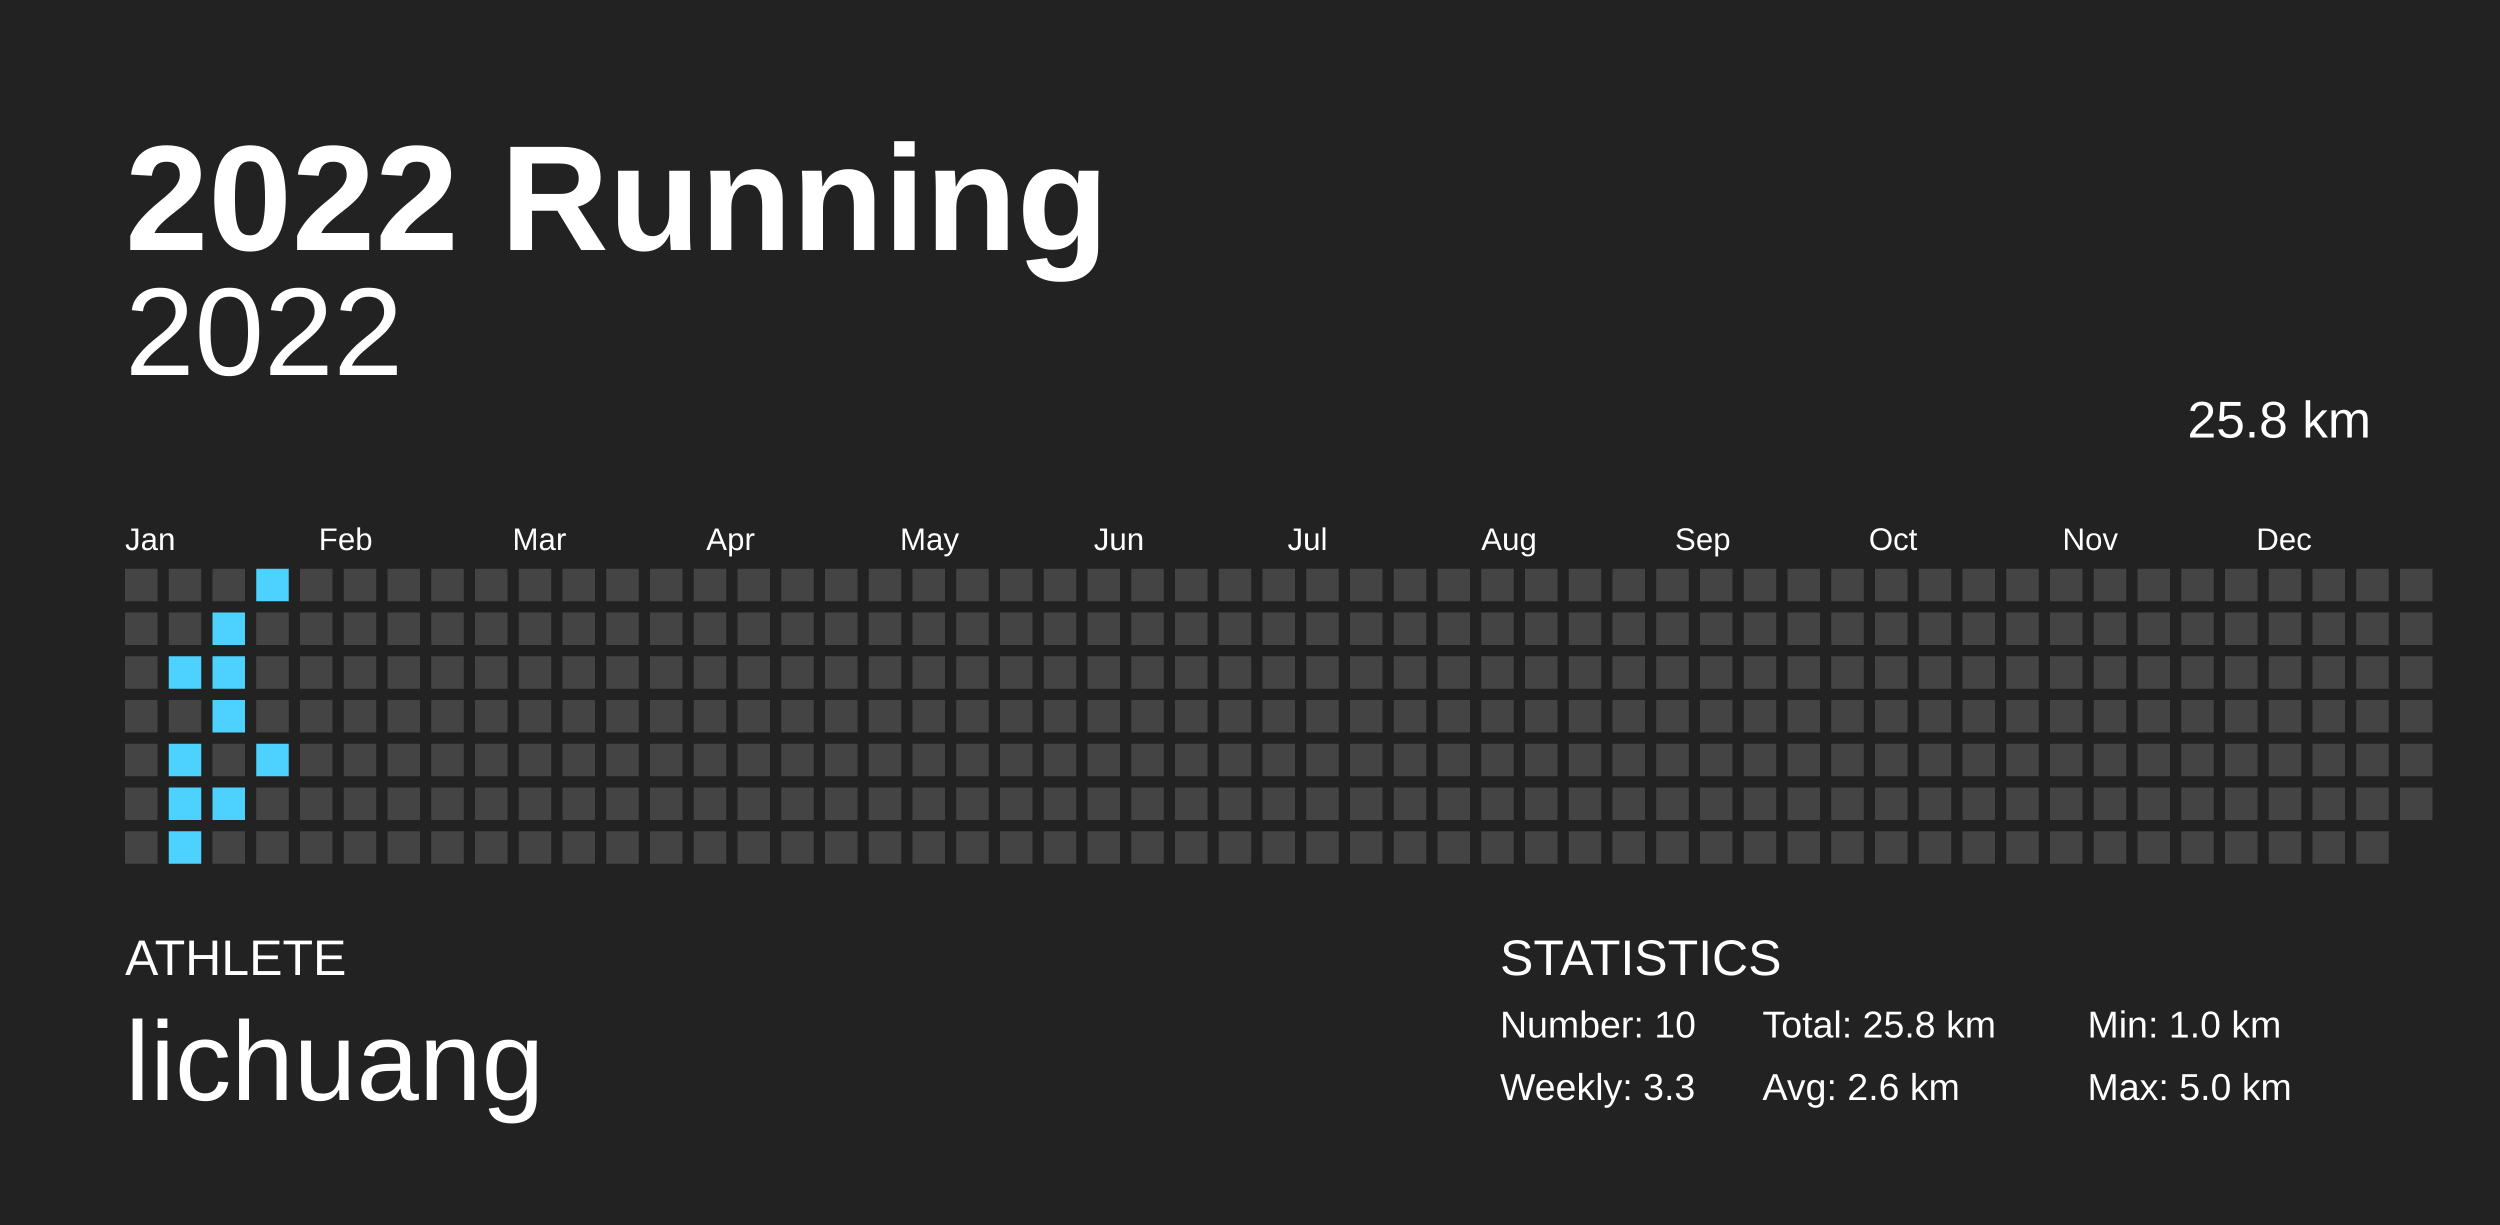
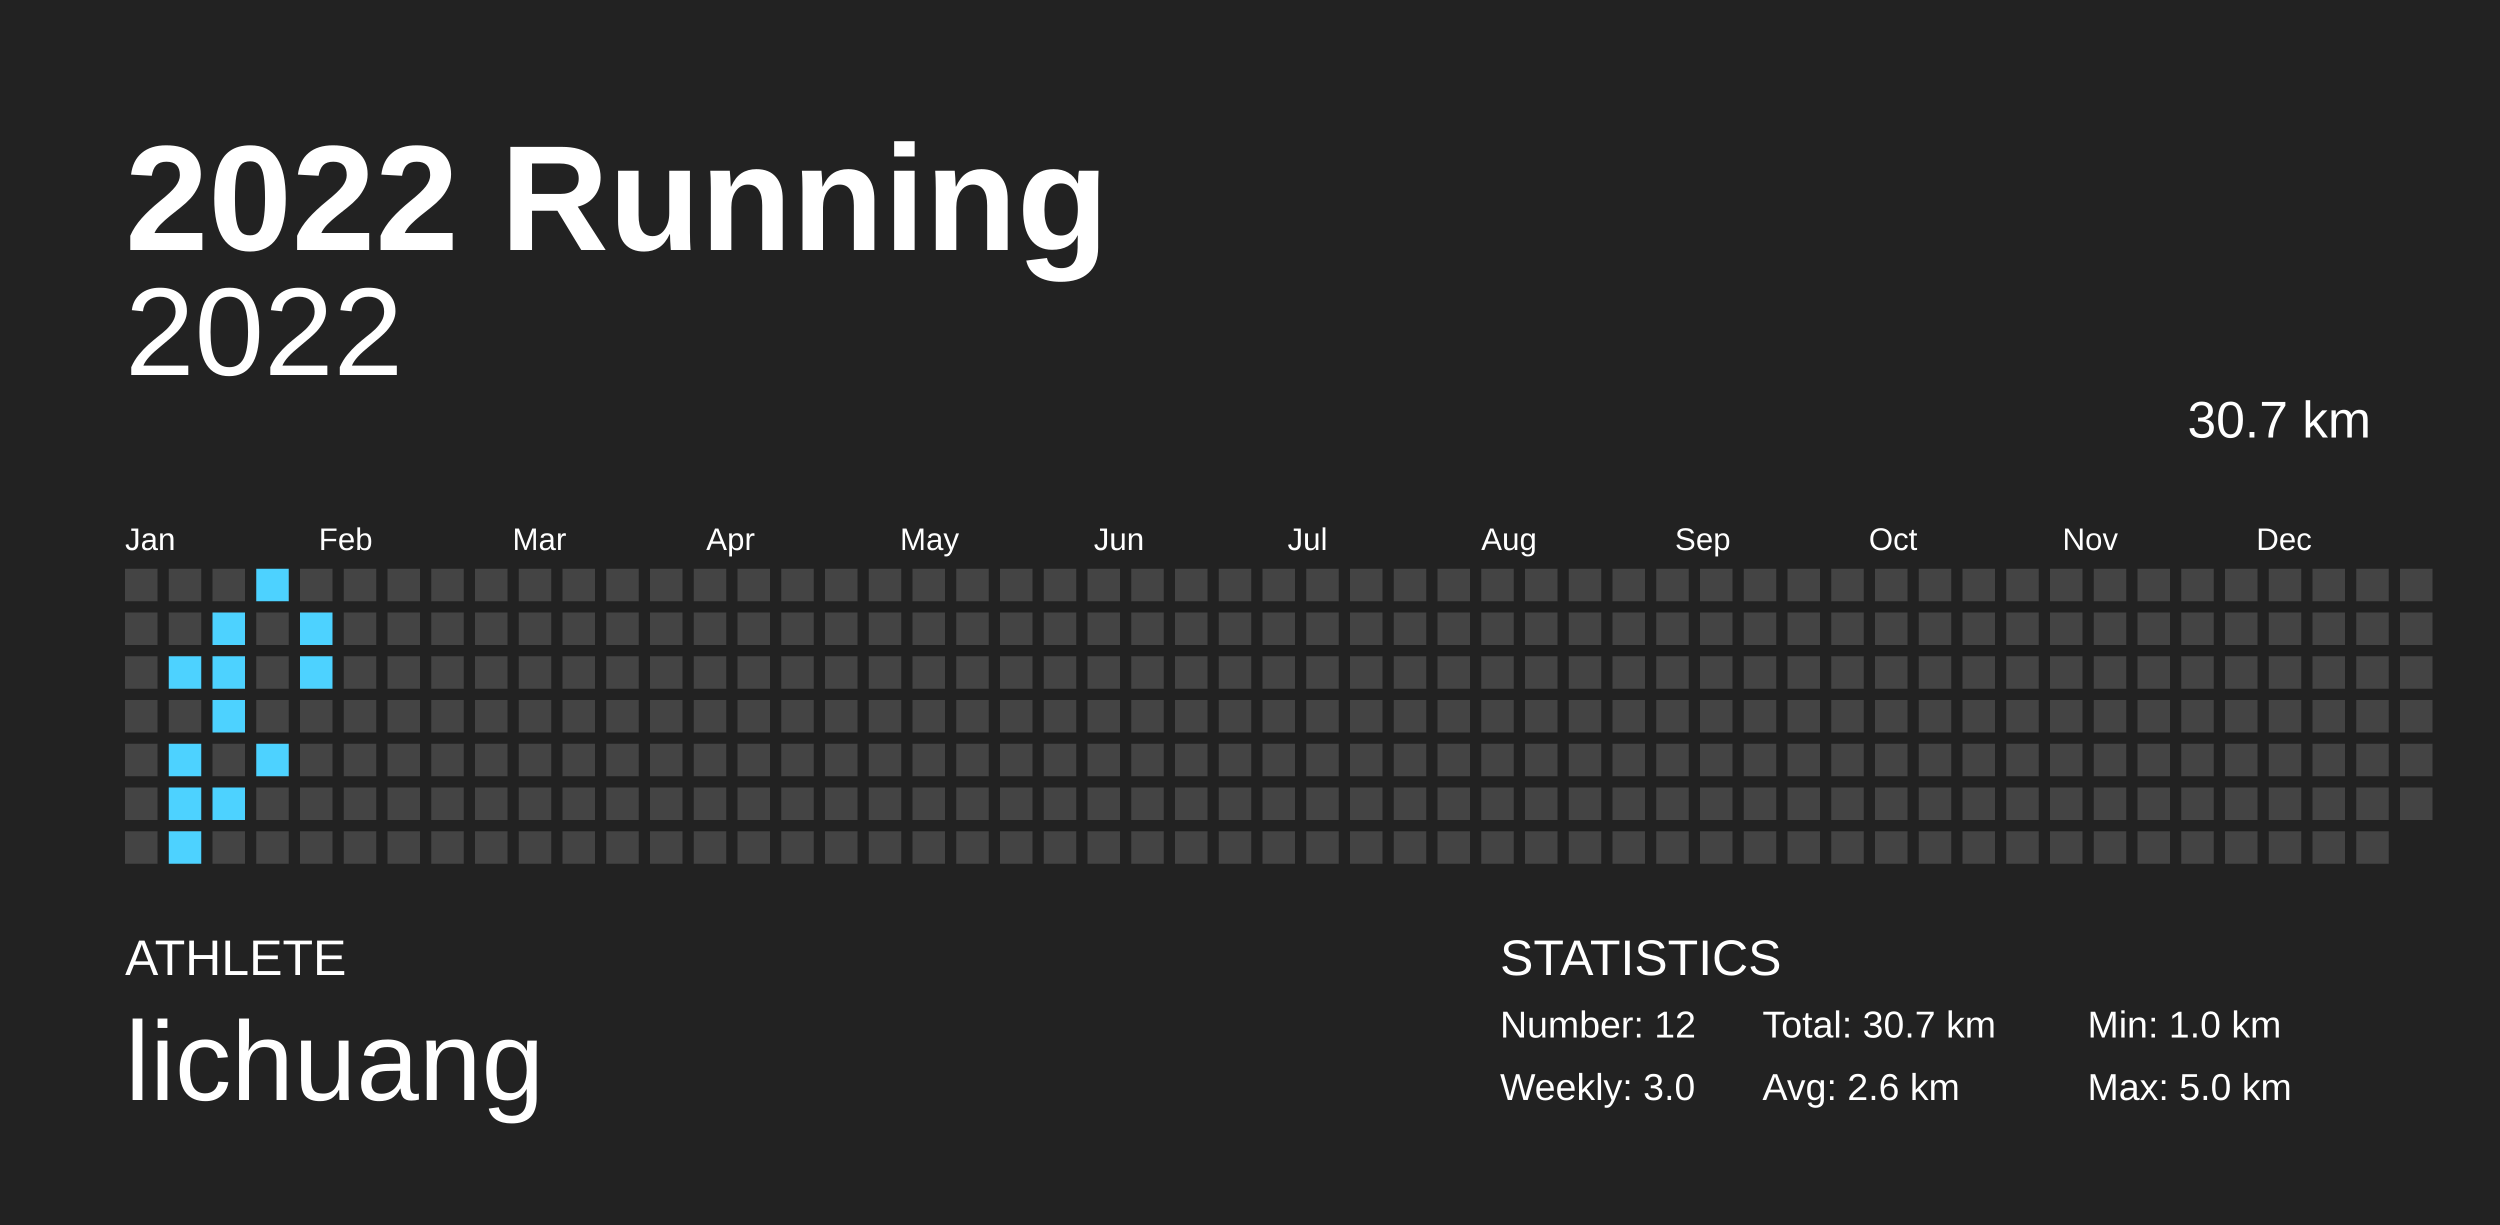
<svg xmlns="http://www.w3.org/2000/svg" baseProfile="full" height="98mm" version="1.1" viewBox="0,0,200,98" width="200mm">
  <defs />
  <rect fill="#222222" height="98" width="200" x="0" y="0" />
  <text fill="#FFFFFF" style="font-size:12px; font-family:Arial; font-weight:bold;" x="10" y="20">2022 Running</text>
  <text fill="#FFFFFF" style="font-size:4px; font-family:Arial" x="10" y="78">ATHLETE</text>
  <text fill="#FFFFFF" style="font-size:9px; font-family:Arial" x="10" y="88">lichuang</text>
  <text fill="#FFFFFF" style="font-size:4px; font-family:Arial" x="120" y="78">STATISTICS</text>
-   <text fill="#FFFFFF" style="font-size:3px; font-family:Arial" x="120" y="83">Number: 10</text>
-   <text fill="#FFFFFF" style="font-size:3px; font-family:Arial" x="120" y="88">Weekly: 3.3</text>
-   <text fill="#FFFFFF" style="font-size:3px; font-family:Arial" x="141" y="83">Total: 25.8 km</text>
+   <text fill="#FFFFFF" style="font-size:3px; font-family:Arial" x="120" y="83">Number: 12</text>
+   <text fill="#FFFFFF" style="font-size:3px; font-family:Arial" x="120" y="88">Weekly: 3.0</text>
+   <text fill="#FFFFFF" style="font-size:3px; font-family:Arial" x="141" y="83">Total: 30.7 km</text>
  <text fill="#FFFFFF" style="font-size:3px; font-family:Arial" x="141" y="88">Avg: 2.6 km</text>
  <text fill="#FFFFFF" style="font-size:3px; font-family:Arial" x="167" y="83">Min: 1.0 km</text>
  <text fill="#FFFFFF" style="font-size:3px; font-family:Arial" x="167" y="88">Max: 5.0 km</text>
  <text alignment-baseline="hanging" fill="#FFFFFF" style="font-size:10.0px; font-family:Arial;" x="10" y="30">2022</text>
-   <text alignment-baseline="hanging" fill="#FFFFFF" style="font-size:4.125px; font-family:Arial;" x="175" y="35">25.8 km</text>
+   <text alignment-baseline="hanging" fill="#FFFFFF" style="font-size:4.125px; font-family:Arial;" x="175" y="35">30.7 km</text>
  <text fill="#FFFFFF" style="font-size:2.5px; font-family:Arial" x="10.0" y="44">Jan</text>
  <text fill="#FFFFFF" style="font-size:2.5px; font-family:Arial" x="25.5" y="44">Feb</text>
  <text fill="#FFFFFF" style="font-size:2.5px; font-family:Arial" x="41.0" y="44">Mar</text>
  <text fill="#FFFFFF" style="font-size:2.5px; font-family:Arial" x="56.5" y="44">Apr</text>
  <text fill="#FFFFFF" style="font-size:2.5px; font-family:Arial" x="72.0" y="44">May</text>
  <text fill="#FFFFFF" style="font-size:2.5px; font-family:Arial" x="87.5" y="44">Jun</text>
  <text fill="#FFFFFF" style="font-size:2.5px; font-family:Arial" x="103.0" y="44">Jul</text>
  <text fill="#FFFFFF" style="font-size:2.5px; font-family:Arial" x="118.5" y="44">Aug</text>
  <text fill="#FFFFFF" style="font-size:2.5px; font-family:Arial" x="134.0" y="44">Sep</text>
  <text fill="#FFFFFF" style="font-size:2.5px; font-family:Arial" x="149.5" y="44">Oct</text>
  <text fill="#FFFFFF" style="font-size:2.5px; font-family:Arial" x="165.0" y="44">Nov</text>
  <text fill="#FFFFFF" style="font-size:2.5px; font-family:Arial" x="180.5" y="44">Dec</text>
  <rect fill="#444444" height="2.6" width="2.6" x="10.0" y="45.5" />
  <rect fill="#444444" height="2.6" width="2.6" x="10.0" y="49.0" />
  <rect fill="#444444" height="2.6" width="2.6" x="10.0" y="52.5" />
  <rect fill="#444444" height="2.6" width="2.6" x="10.0" y="56.0" />
  <rect fill="#444444" height="2.6" width="2.6" x="10.0" y="59.5" />
  <rect fill="#444444" height="2.6" width="2.6" x="10.0" y="63.0" />
  <rect fill="#444444" height="2.6" width="2.6" x="10.0" y="66.5" />
  <rect fill="#444444" height="2.6" width="2.6" x="13.5" y="45.5" />
  <rect fill="#444444" height="2.6" width="2.6" x="13.5" y="49.0" />
  <rect fill="#4dd2ff" height="2.6" width="2.6" x="13.5" y="52.5" />
  <rect fill="#444444" height="2.6" width="2.6" x="13.5" y="56.0" />
  <rect fill="#4dd2ff" height="2.6" width="2.6" x="13.5" y="59.5" />
  <rect fill="#4dd2ff" height="2.6" width="2.6" x="13.5" y="63.0" />
  <rect fill="#4dd2ff" height="2.6" width="2.6" x="13.5" y="66.5" />
  <rect fill="#444444" height="2.6" width="2.6" x="17.0" y="45.5" />
  <rect fill="#4dd2ff" height="2.6" width="2.6" x="17.0" y="49.0" />
  <rect fill="#4dd2ff" height="2.6" width="2.6" x="17.0" y="52.5" />
  <rect fill="#4dd2ff" height="2.6" width="2.6" x="17.0" y="56.0" />
  <rect fill="#444444" height="2.6" width="2.6" x="17.0" y="59.5" />
  <rect fill="#4dd2ff" height="2.6" width="2.6" x="17.0" y="63.0" />
  <rect fill="#444444" height="2.6" width="2.6" x="17.0" y="66.5" />
  <rect fill="#4dd2ff" height="2.6" width="2.6" x="20.5" y="45.5" />
  <rect fill="#444444" height="2.6" width="2.6" x="20.5" y="49.0" />
  <rect fill="#444444" height="2.6" width="2.6" x="20.5" y="52.5" />
  <rect fill="#444444" height="2.6" width="2.6" x="20.5" y="56.0" />
  <rect fill="#4dd2ff" height="2.6" width="2.6" x="20.5" y="59.5" />
  <rect fill="#444444" height="2.6" width="2.6" x="20.5" y="63.0" />
  <rect fill="#444444" height="2.6" width="2.6" x="20.5" y="66.5" />
  <rect fill="#444444" height="2.6" width="2.6" x="24.0" y="45.5" />
-   <rect fill="#444444" height="2.6" width="2.6" x="24.0" y="49.0" />
-   <rect fill="#444444" height="2.6" width="2.6" x="24.0" y="52.5" />
+   <rect fill="#4dd2ff" height="2.6" width="2.6" x="24.0" y="49.0" />
+   <rect fill="#4dd2ff" height="2.6" width="2.6" x="24.0" y="52.5" />
  <rect fill="#444444" height="2.6" width="2.6" x="24.0" y="56.0" />
  <rect fill="#444444" height="2.6" width="2.6" x="24.0" y="59.5" />
  <rect fill="#444444" height="2.6" width="2.6" x="24.0" y="63.0" />
  <rect fill="#444444" height="2.6" width="2.6" x="24.0" y="66.5" />
  <rect fill="#444444" height="2.6" width="2.6" x="27.5" y="45.5" />
  <rect fill="#444444" height="2.6" width="2.6" x="27.5" y="49.0" />
  <rect fill="#444444" height="2.6" width="2.6" x="27.5" y="52.5" />
  <rect fill="#444444" height="2.6" width="2.6" x="27.5" y="56.0" />
  <rect fill="#444444" height="2.6" width="2.6" x="27.5" y="59.5" />
  <rect fill="#444444" height="2.6" width="2.6" x="27.5" y="63.0" />
  <rect fill="#444444" height="2.6" width="2.6" x="27.5" y="66.5" />
  <rect fill="#444444" height="2.6" width="2.6" x="31.0" y="45.5" />
  <rect fill="#444444" height="2.6" width="2.6" x="31.0" y="49.0" />
  <rect fill="#444444" height="2.6" width="2.6" x="31.0" y="52.5" />
  <rect fill="#444444" height="2.6" width="2.6" x="31.0" y="56.0" />
  <rect fill="#444444" height="2.6" width="2.6" x="31.0" y="59.5" />
  <rect fill="#444444" height="2.6" width="2.6" x="31.0" y="63.0" />
  <rect fill="#444444" height="2.6" width="2.6" x="31.0" y="66.5" />
  <rect fill="#444444" height="2.6" width="2.6" x="34.5" y="45.5" />
  <rect fill="#444444" height="2.6" width="2.6" x="34.5" y="49.0" />
  <rect fill="#444444" height="2.6" width="2.6" x="34.5" y="52.5" />
  <rect fill="#444444" height="2.6" width="2.6" x="34.5" y="56.0" />
  <rect fill="#444444" height="2.6" width="2.6" x="34.5" y="59.5" />
  <rect fill="#444444" height="2.6" width="2.6" x="34.5" y="63.0" />
  <rect fill="#444444" height="2.6" width="2.6" x="34.5" y="66.5" />
  <rect fill="#444444" height="2.6" width="2.6" x="38.0" y="45.5" />
  <rect fill="#444444" height="2.6" width="2.6" x="38.0" y="49.0" />
  <rect fill="#444444" height="2.6" width="2.6" x="38.0" y="52.5" />
  <rect fill="#444444" height="2.6" width="2.6" x="38.0" y="56.0" />
  <rect fill="#444444" height="2.6" width="2.6" x="38.0" y="59.5" />
  <rect fill="#444444" height="2.6" width="2.6" x="38.0" y="63.0" />
  <rect fill="#444444" height="2.6" width="2.6" x="38.0" y="66.5" />
  <rect fill="#444444" height="2.6" width="2.6" x="41.5" y="45.5" />
  <rect fill="#444444" height="2.6" width="2.6" x="41.5" y="49.0" />
  <rect fill="#444444" height="2.6" width="2.6" x="41.5" y="52.5" />
  <rect fill="#444444" height="2.6" width="2.6" x="41.5" y="56.0" />
  <rect fill="#444444" height="2.6" width="2.6" x="41.5" y="59.5" />
  <rect fill="#444444" height="2.6" width="2.6" x="41.5" y="63.0" />
  <rect fill="#444444" height="2.6" width="2.6" x="41.5" y="66.5" />
  <rect fill="#444444" height="2.6" width="2.6" x="45.0" y="45.5" />
  <rect fill="#444444" height="2.6" width="2.6" x="45.0" y="49.0" />
  <rect fill="#444444" height="2.6" width="2.6" x="45.0" y="52.5" />
  <rect fill="#444444" height="2.6" width="2.6" x="45.0" y="56.0" />
  <rect fill="#444444" height="2.6" width="2.6" x="45.0" y="59.5" />
  <rect fill="#444444" height="2.6" width="2.6" x="45.0" y="63.0" />
  <rect fill="#444444" height="2.6" width="2.6" x="45.0" y="66.5" />
  <rect fill="#444444" height="2.6" width="2.6" x="48.5" y="45.5" />
  <rect fill="#444444" height="2.6" width="2.6" x="48.5" y="49.0" />
  <rect fill="#444444" height="2.6" width="2.6" x="48.5" y="52.5" />
  <rect fill="#444444" height="2.6" width="2.6" x="48.5" y="56.0" />
  <rect fill="#444444" height="2.6" width="2.6" x="48.5" y="59.5" />
  <rect fill="#444444" height="2.6" width="2.6" x="48.5" y="63.0" />
  <rect fill="#444444" height="2.6" width="2.6" x="48.5" y="66.5" />
  <rect fill="#444444" height="2.6" width="2.6" x="52.0" y="45.5" />
  <rect fill="#444444" height="2.6" width="2.6" x="52.0" y="49.0" />
  <rect fill="#444444" height="2.6" width="2.6" x="52.0" y="52.5" />
  <rect fill="#444444" height="2.6" width="2.6" x="52.0" y="56.0" />
  <rect fill="#444444" height="2.6" width="2.6" x="52.0" y="59.5" />
  <rect fill="#444444" height="2.6" width="2.6" x="52.0" y="63.0" />
  <rect fill="#444444" height="2.6" width="2.6" x="52.0" y="66.5" />
  <rect fill="#444444" height="2.6" width="2.6" x="55.5" y="45.5" />
  <rect fill="#444444" height="2.6" width="2.6" x="55.5" y="49.0" />
  <rect fill="#444444" height="2.6" width="2.6" x="55.5" y="52.5" />
  <rect fill="#444444" height="2.6" width="2.6" x="55.5" y="56.0" />
  <rect fill="#444444" height="2.6" width="2.6" x="55.5" y="59.5" />
  <rect fill="#444444" height="2.6" width="2.6" x="55.5" y="63.0" />
  <rect fill="#444444" height="2.6" width="2.6" x="55.5" y="66.5" />
  <rect fill="#444444" height="2.6" width="2.6" x="59.0" y="45.5" />
  <rect fill="#444444" height="2.6" width="2.6" x="59.0" y="49.0" />
  <rect fill="#444444" height="2.6" width="2.6" x="59.0" y="52.5" />
  <rect fill="#444444" height="2.6" width="2.6" x="59.0" y="56.0" />
  <rect fill="#444444" height="2.6" width="2.6" x="59.0" y="59.5" />
  <rect fill="#444444" height="2.6" width="2.6" x="59.0" y="63.0" />
  <rect fill="#444444" height="2.6" width="2.6" x="59.0" y="66.5" />
  <rect fill="#444444" height="2.6" width="2.6" x="62.5" y="45.5" />
  <rect fill="#444444" height="2.6" width="2.6" x="62.5" y="49.0" />
  <rect fill="#444444" height="2.6" width="2.6" x="62.5" y="52.5" />
  <rect fill="#444444" height="2.6" width="2.6" x="62.5" y="56.0" />
  <rect fill="#444444" height="2.6" width="2.6" x="62.5" y="59.5" />
  <rect fill="#444444" height="2.6" width="2.6" x="62.5" y="63.0" />
  <rect fill="#444444" height="2.6" width="2.6" x="62.5" y="66.5" />
  <rect fill="#444444" height="2.6" width="2.6" x="66.0" y="45.5" />
  <rect fill="#444444" height="2.6" width="2.6" x="66.0" y="49.0" />
  <rect fill="#444444" height="2.6" width="2.6" x="66.0" y="52.5" />
  <rect fill="#444444" height="2.6" width="2.6" x="66.0" y="56.0" />
  <rect fill="#444444" height="2.6" width="2.6" x="66.0" y="59.5" />
  <rect fill="#444444" height="2.6" width="2.6" x="66.0" y="63.0" />
  <rect fill="#444444" height="2.6" width="2.6" x="66.0" y="66.5" />
  <rect fill="#444444" height="2.6" width="2.6" x="69.5" y="45.5" />
  <rect fill="#444444" height="2.6" width="2.6" x="69.5" y="49.0" />
  <rect fill="#444444" height="2.6" width="2.6" x="69.5" y="52.5" />
  <rect fill="#444444" height="2.6" width="2.6" x="69.5" y="56.0" />
  <rect fill="#444444" height="2.6" width="2.6" x="69.5" y="59.5" />
  <rect fill="#444444" height="2.6" width="2.6" x="69.5" y="63.0" />
  <rect fill="#444444" height="2.6" width="2.6" x="69.5" y="66.5" />
  <rect fill="#444444" height="2.6" width="2.6" x="73.0" y="45.5" />
  <rect fill="#444444" height="2.6" width="2.6" x="73.0" y="49.0" />
  <rect fill="#444444" height="2.6" width="2.6" x="73.0" y="52.5" />
  <rect fill="#444444" height="2.6" width="2.6" x="73.0" y="56.0" />
  <rect fill="#444444" height="2.6" width="2.6" x="73.0" y="59.5" />
  <rect fill="#444444" height="2.6" width="2.6" x="73.0" y="63.0" />
  <rect fill="#444444" height="2.6" width="2.6" x="73.0" y="66.5" />
  <rect fill="#444444" height="2.6" width="2.6" x="76.5" y="45.5" />
  <rect fill="#444444" height="2.6" width="2.6" x="76.5" y="49.0" />
  <rect fill="#444444" height="2.6" width="2.6" x="76.5" y="52.5" />
  <rect fill="#444444" height="2.6" width="2.6" x="76.5" y="56.0" />
  <rect fill="#444444" height="2.6" width="2.6" x="76.5" y="59.5" />
  <rect fill="#444444" height="2.6" width="2.6" x="76.5" y="63.0" />
  <rect fill="#444444" height="2.6" width="2.6" x="76.5" y="66.5" />
  <rect fill="#444444" height="2.6" width="2.6" x="80.0" y="45.5" />
  <rect fill="#444444" height="2.6" width="2.6" x="80.0" y="49.0" />
  <rect fill="#444444" height="2.6" width="2.6" x="80.0" y="52.5" />
  <rect fill="#444444" height="2.6" width="2.6" x="80.0" y="56.0" />
  <rect fill="#444444" height="2.6" width="2.6" x="80.0" y="59.5" />
  <rect fill="#444444" height="2.6" width="2.6" x="80.0" y="63.0" />
  <rect fill="#444444" height="2.6" width="2.6" x="80.0" y="66.5" />
  <rect fill="#444444" height="2.6" width="2.6" x="83.5" y="45.5" />
  <rect fill="#444444" height="2.6" width="2.6" x="83.5" y="49.0" />
  <rect fill="#444444" height="2.6" width="2.6" x="83.5" y="52.5" />
  <rect fill="#444444" height="2.6" width="2.6" x="83.5" y="56.0" />
  <rect fill="#444444" height="2.6" width="2.6" x="83.5" y="59.5" />
  <rect fill="#444444" height="2.6" width="2.6" x="83.5" y="63.0" />
  <rect fill="#444444" height="2.6" width="2.6" x="83.5" y="66.5" />
  <rect fill="#444444" height="2.6" width="2.6" x="87.0" y="45.5" />
  <rect fill="#444444" height="2.6" width="2.6" x="87.0" y="49.0" />
  <rect fill="#444444" height="2.6" width="2.6" x="87.0" y="52.5" />
  <rect fill="#444444" height="2.6" width="2.6" x="87.0" y="56.0" />
  <rect fill="#444444" height="2.6" width="2.6" x="87.0" y="59.5" />
  <rect fill="#444444" height="2.6" width="2.6" x="87.0" y="63.0" />
  <rect fill="#444444" height="2.6" width="2.6" x="87.0" y="66.5" />
  <rect fill="#444444" height="2.6" width="2.6" x="90.5" y="45.5" />
  <rect fill="#444444" height="2.6" width="2.6" x="90.5" y="49.0" />
  <rect fill="#444444" height="2.6" width="2.6" x="90.5" y="52.5" />
  <rect fill="#444444" height="2.6" width="2.6" x="90.5" y="56.0" />
  <rect fill="#444444" height="2.6" width="2.6" x="90.5" y="59.5" />
  <rect fill="#444444" height="2.6" width="2.6" x="90.5" y="63.0" />
  <rect fill="#444444" height="2.6" width="2.6" x="90.5" y="66.5" />
  <rect fill="#444444" height="2.6" width="2.6" x="94.0" y="45.5" />
  <rect fill="#444444" height="2.6" width="2.6" x="94.0" y="49.0" />
  <rect fill="#444444" height="2.6" width="2.6" x="94.0" y="52.5" />
  <rect fill="#444444" height="2.6" width="2.6" x="94.0" y="56.0" />
  <rect fill="#444444" height="2.6" width="2.6" x="94.0" y="59.5" />
  <rect fill="#444444" height="2.6" width="2.6" x="94.0" y="63.0" />
  <rect fill="#444444" height="2.6" width="2.6" x="94.0" y="66.5" />
  <rect fill="#444444" height="2.6" width="2.6" x="97.5" y="45.5" />
  <rect fill="#444444" height="2.6" width="2.6" x="97.5" y="49.0" />
  <rect fill="#444444" height="2.6" width="2.6" x="97.5" y="52.5" />
  <rect fill="#444444" height="2.6" width="2.6" x="97.5" y="56.0" />
  <rect fill="#444444" height="2.6" width="2.6" x="97.5" y="59.5" />
  <rect fill="#444444" height="2.6" width="2.6" x="97.5" y="63.0" />
  <rect fill="#444444" height="2.6" width="2.6" x="97.5" y="66.5" />
  <rect fill="#444444" height="2.6" width="2.6" x="101.0" y="45.5" />
  <rect fill="#444444" height="2.6" width="2.6" x="101.0" y="49.0" />
  <rect fill="#444444" height="2.6" width="2.6" x="101.0" y="52.5" />
  <rect fill="#444444" height="2.6" width="2.6" x="101.0" y="56.0" />
  <rect fill="#444444" height="2.6" width="2.6" x="101.0" y="59.5" />
  <rect fill="#444444" height="2.6" width="2.6" x="101.0" y="63.0" />
  <rect fill="#444444" height="2.6" width="2.6" x="101.0" y="66.5" />
  <rect fill="#444444" height="2.6" width="2.6" x="104.5" y="45.5" />
  <rect fill="#444444" height="2.6" width="2.6" x="104.5" y="49.0" />
  <rect fill="#444444" height="2.6" width="2.6" x="104.5" y="52.5" />
  <rect fill="#444444" height="2.6" width="2.6" x="104.5" y="56.0" />
  <rect fill="#444444" height="2.6" width="2.6" x="104.5" y="59.5" />
  <rect fill="#444444" height="2.6" width="2.6" x="104.5" y="63.0" />
  <rect fill="#444444" height="2.6" width="2.6" x="104.5" y="66.5" />
  <rect fill="#444444" height="2.6" width="2.6" x="108.0" y="45.5" />
  <rect fill="#444444" height="2.6" width="2.6" x="108.0" y="49.0" />
  <rect fill="#444444" height="2.6" width="2.6" x="108.0" y="52.5" />
  <rect fill="#444444" height="2.6" width="2.6" x="108.0" y="56.0" />
  <rect fill="#444444" height="2.6" width="2.6" x="108.0" y="59.5" />
  <rect fill="#444444" height="2.6" width="2.6" x="108.0" y="63.0" />
  <rect fill="#444444" height="2.6" width="2.6" x="108.0" y="66.5" />
  <rect fill="#444444" height="2.6" width="2.6" x="111.5" y="45.5" />
  <rect fill="#444444" height="2.6" width="2.6" x="111.5" y="49.0" />
  <rect fill="#444444" height="2.6" width="2.6" x="111.5" y="52.5" />
  <rect fill="#444444" height="2.6" width="2.6" x="111.5" y="56.0" />
  <rect fill="#444444" height="2.6" width="2.6" x="111.5" y="59.5" />
  <rect fill="#444444" height="2.6" width="2.6" x="111.5" y="63.0" />
  <rect fill="#444444" height="2.6" width="2.6" x="111.5" y="66.5" />
  <rect fill="#444444" height="2.6" width="2.6" x="115.0" y="45.5" />
  <rect fill="#444444" height="2.6" width="2.6" x="115.0" y="49.0" />
  <rect fill="#444444" height="2.6" width="2.6" x="115.0" y="52.5" />
  <rect fill="#444444" height="2.6" width="2.6" x="115.0" y="56.0" />
  <rect fill="#444444" height="2.6" width="2.6" x="115.0" y="59.5" />
  <rect fill="#444444" height="2.6" width="2.6" x="115.0" y="63.0" />
  <rect fill="#444444" height="2.6" width="2.6" x="115.0" y="66.5" />
  <rect fill="#444444" height="2.6" width="2.6" x="118.5" y="45.5" />
  <rect fill="#444444" height="2.6" width="2.6" x="118.5" y="49.0" />
  <rect fill="#444444" height="2.6" width="2.6" x="118.5" y="52.5" />
  <rect fill="#444444" height="2.6" width="2.6" x="118.5" y="56.0" />
  <rect fill="#444444" height="2.6" width="2.6" x="118.5" y="59.5" />
  <rect fill="#444444" height="2.6" width="2.6" x="118.5" y="63.0" />
  <rect fill="#444444" height="2.6" width="2.6" x="118.5" y="66.5" />
  <rect fill="#444444" height="2.6" width="2.6" x="122.0" y="45.5" />
  <rect fill="#444444" height="2.6" width="2.6" x="122.0" y="49.0" />
  <rect fill="#444444" height="2.6" width="2.6" x="122.0" y="52.5" />
  <rect fill="#444444" height="2.6" width="2.6" x="122.0" y="56.0" />
  <rect fill="#444444" height="2.6" width="2.6" x="122.0" y="59.5" />
  <rect fill="#444444" height="2.6" width="2.6" x="122.0" y="63.0" />
  <rect fill="#444444" height="2.6" width="2.6" x="122.0" y="66.5" />
  <rect fill="#444444" height="2.6" width="2.6" x="125.5" y="45.5" />
  <rect fill="#444444" height="2.6" width="2.6" x="125.5" y="49.0" />
  <rect fill="#444444" height="2.6" width="2.6" x="125.5" y="52.5" />
  <rect fill="#444444" height="2.6" width="2.6" x="125.5" y="56.0" />
  <rect fill="#444444" height="2.6" width="2.6" x="125.5" y="59.5" />
  <rect fill="#444444" height="2.6" width="2.6" x="125.5" y="63.0" />
  <rect fill="#444444" height="2.6" width="2.6" x="125.5" y="66.5" />
  <rect fill="#444444" height="2.6" width="2.6" x="129.0" y="45.5" />
  <rect fill="#444444" height="2.6" width="2.6" x="129.0" y="49.0" />
  <rect fill="#444444" height="2.6" width="2.6" x="129.0" y="52.5" />
  <rect fill="#444444" height="2.6" width="2.6" x="129.0" y="56.0" />
  <rect fill="#444444" height="2.6" width="2.6" x="129.0" y="59.5" />
  <rect fill="#444444" height="2.6" width="2.6" x="129.0" y="63.0" />
  <rect fill="#444444" height="2.6" width="2.6" x="129.0" y="66.5" />
  <rect fill="#444444" height="2.6" width="2.6" x="132.5" y="45.5" />
  <rect fill="#444444" height="2.6" width="2.6" x="132.5" y="49.0" />
  <rect fill="#444444" height="2.6" width="2.6" x="132.5" y="52.5" />
  <rect fill="#444444" height="2.6" width="2.6" x="132.5" y="56.0" />
  <rect fill="#444444" height="2.6" width="2.6" x="132.5" y="59.5" />
  <rect fill="#444444" height="2.6" width="2.6" x="132.5" y="63.0" />
  <rect fill="#444444" height="2.6" width="2.6" x="132.5" y="66.5" />
  <rect fill="#444444" height="2.6" width="2.6" x="136.0" y="45.5" />
  <rect fill="#444444" height="2.6" width="2.6" x="136.0" y="49.0" />
  <rect fill="#444444" height="2.6" width="2.6" x="136.0" y="52.5" />
  <rect fill="#444444" height="2.6" width="2.6" x="136.0" y="56.0" />
  <rect fill="#444444" height="2.6" width="2.6" x="136.0" y="59.5" />
  <rect fill="#444444" height="2.6" width="2.6" x="136.0" y="63.0" />
  <rect fill="#444444" height="2.6" width="2.6" x="136.0" y="66.5" />
  <rect fill="#444444" height="2.6" width="2.6" x="139.5" y="45.5" />
  <rect fill="#444444" height="2.6" width="2.6" x="139.5" y="49.0" />
  <rect fill="#444444" height="2.6" width="2.6" x="139.5" y="52.5" />
  <rect fill="#444444" height="2.6" width="2.6" x="139.5" y="56.0" />
  <rect fill="#444444" height="2.6" width="2.6" x="139.5" y="59.5" />
  <rect fill="#444444" height="2.6" width="2.6" x="139.5" y="63.0" />
  <rect fill="#444444" height="2.6" width="2.6" x="139.5" y="66.5" />
  <rect fill="#444444" height="2.6" width="2.6" x="143.0" y="45.5" />
  <rect fill="#444444" height="2.6" width="2.6" x="143.0" y="49.0" />
  <rect fill="#444444" height="2.6" width="2.6" x="143.0" y="52.5" />
  <rect fill="#444444" height="2.6" width="2.6" x="143.0" y="56.0" />
  <rect fill="#444444" height="2.6" width="2.6" x="143.0" y="59.5" />
  <rect fill="#444444" height="2.6" width="2.6" x="143.0" y="63.0" />
  <rect fill="#444444" height="2.6" width="2.6" x="143.0" y="66.5" />
  <rect fill="#444444" height="2.6" width="2.6" x="146.5" y="45.5" />
  <rect fill="#444444" height="2.6" width="2.6" x="146.5" y="49.0" />
  <rect fill="#444444" height="2.6" width="2.6" x="146.5" y="52.5" />
  <rect fill="#444444" height="2.6" width="2.6" x="146.5" y="56.0" />
  <rect fill="#444444" height="2.6" width="2.6" x="146.5" y="59.5" />
  <rect fill="#444444" height="2.6" width="2.6" x="146.5" y="63.0" />
  <rect fill="#444444" height="2.6" width="2.6" x="146.5" y="66.5" />
  <rect fill="#444444" height="2.6" width="2.6" x="150.0" y="45.5" />
  <rect fill="#444444" height="2.6" width="2.6" x="150.0" y="49.0" />
  <rect fill="#444444" height="2.6" width="2.6" x="150.0" y="52.5" />
  <rect fill="#444444" height="2.6" width="2.6" x="150.0" y="56.0" />
  <rect fill="#444444" height="2.6" width="2.6" x="150.0" y="59.5" />
  <rect fill="#444444" height="2.6" width="2.6" x="150.0" y="63.0" />
  <rect fill="#444444" height="2.6" width="2.6" x="150.0" y="66.5" />
  <rect fill="#444444" height="2.6" width="2.6" x="153.5" y="45.5" />
  <rect fill="#444444" height="2.6" width="2.6" x="153.5" y="49.0" />
  <rect fill="#444444" height="2.6" width="2.6" x="153.5" y="52.5" />
  <rect fill="#444444" height="2.6" width="2.6" x="153.5" y="56.0" />
  <rect fill="#444444" height="2.6" width="2.6" x="153.5" y="59.5" />
  <rect fill="#444444" height="2.6" width="2.6" x="153.5" y="63.0" />
  <rect fill="#444444" height="2.6" width="2.6" x="153.5" y="66.5" />
  <rect fill="#444444" height="2.6" width="2.6" x="157.0" y="45.5" />
  <rect fill="#444444" height="2.6" width="2.6" x="157.0" y="49.0" />
  <rect fill="#444444" height="2.6" width="2.6" x="157.0" y="52.5" />
  <rect fill="#444444" height="2.6" width="2.6" x="157.0" y="56.0" />
  <rect fill="#444444" height="2.6" width="2.6" x="157.0" y="59.5" />
  <rect fill="#444444" height="2.6" width="2.6" x="157.0" y="63.0" />
  <rect fill="#444444" height="2.6" width="2.6" x="157.0" y="66.5" />
  <rect fill="#444444" height="2.6" width="2.6" x="160.5" y="45.5" />
  <rect fill="#444444" height="2.6" width="2.6" x="160.5" y="49.0" />
  <rect fill="#444444" height="2.6" width="2.6" x="160.5" y="52.5" />
  <rect fill="#444444" height="2.6" width="2.6" x="160.5" y="56.0" />
  <rect fill="#444444" height="2.6" width="2.6" x="160.5" y="59.5" />
  <rect fill="#444444" height="2.6" width="2.6" x="160.5" y="63.0" />
  <rect fill="#444444" height="2.6" width="2.6" x="160.5" y="66.5" />
  <rect fill="#444444" height="2.6" width="2.6" x="164.0" y="45.5" />
  <rect fill="#444444" height="2.6" width="2.6" x="164.0" y="49.0" />
  <rect fill="#444444" height="2.6" width="2.6" x="164.0" y="52.5" />
  <rect fill="#444444" height="2.6" width="2.6" x="164.0" y="56.0" />
  <rect fill="#444444" height="2.6" width="2.6" x="164.0" y="59.5" />
  <rect fill="#444444" height="2.6" width="2.6" x="164.0" y="63.0" />
  <rect fill="#444444" height="2.6" width="2.6" x="164.0" y="66.5" />
  <rect fill="#444444" height="2.6" width="2.6" x="167.5" y="45.5" />
  <rect fill="#444444" height="2.6" width="2.6" x="167.5" y="49.0" />
  <rect fill="#444444" height="2.6" width="2.6" x="167.5" y="52.5" />
  <rect fill="#444444" height="2.6" width="2.6" x="167.5" y="56.0" />
  <rect fill="#444444" height="2.6" width="2.6" x="167.5" y="59.5" />
  <rect fill="#444444" height="2.6" width="2.6" x="167.5" y="63.0" />
  <rect fill="#444444" height="2.6" width="2.6" x="167.5" y="66.5" />
  <rect fill="#444444" height="2.6" width="2.6" x="171.0" y="45.5" />
  <rect fill="#444444" height="2.6" width="2.6" x="171.0" y="49.0" />
  <rect fill="#444444" height="2.6" width="2.6" x="171.0" y="52.5" />
  <rect fill="#444444" height="2.6" width="2.6" x="171.0" y="56.0" />
  <rect fill="#444444" height="2.6" width="2.6" x="171.0" y="59.5" />
  <rect fill="#444444" height="2.6" width="2.6" x="171.0" y="63.0" />
  <rect fill="#444444" height="2.6" width="2.6" x="171.0" y="66.5" />
  <rect fill="#444444" height="2.6" width="2.6" x="174.5" y="45.5" />
  <rect fill="#444444" height="2.6" width="2.6" x="174.5" y="49.0" />
  <rect fill="#444444" height="2.6" width="2.6" x="174.5" y="52.5" />
  <rect fill="#444444" height="2.6" width="2.6" x="174.5" y="56.0" />
  <rect fill="#444444" height="2.6" width="2.6" x="174.5" y="59.5" />
  <rect fill="#444444" height="2.6" width="2.6" x="174.5" y="63.0" />
  <rect fill="#444444" height="2.6" width="2.6" x="174.5" y="66.5" />
  <rect fill="#444444" height="2.6" width="2.6" x="178.0" y="45.5" />
  <rect fill="#444444" height="2.6" width="2.6" x="178.0" y="49.0" />
  <rect fill="#444444" height="2.6" width="2.6" x="178.0" y="52.5" />
  <rect fill="#444444" height="2.6" width="2.6" x="178.0" y="56.0" />
  <rect fill="#444444" height="2.6" width="2.6" x="178.0" y="59.5" />
  <rect fill="#444444" height="2.6" width="2.6" x="178.0" y="63.0" />
  <rect fill="#444444" height="2.6" width="2.6" x="178.0" y="66.5" />
  <rect fill="#444444" height="2.6" width="2.6" x="181.5" y="45.5" />
  <rect fill="#444444" height="2.6" width="2.6" x="181.5" y="49.0" />
  <rect fill="#444444" height="2.6" width="2.6" x="181.5" y="52.5" />
  <rect fill="#444444" height="2.6" width="2.6" x="181.5" y="56.0" />
  <rect fill="#444444" height="2.6" width="2.6" x="181.5" y="59.5" />
  <rect fill="#444444" height="2.6" width="2.6" x="181.5" y="63.0" />
  <rect fill="#444444" height="2.6" width="2.6" x="181.5" y="66.5" />
  <rect fill="#444444" height="2.6" width="2.6" x="185.0" y="45.5" />
  <rect fill="#444444" height="2.6" width="2.6" x="185.0" y="49.0" />
  <rect fill="#444444" height="2.6" width="2.6" x="185.0" y="52.5" />
  <rect fill="#444444" height="2.6" width="2.6" x="185.0" y="56.0" />
  <rect fill="#444444" height="2.6" width="2.6" x="185.0" y="59.5" />
  <rect fill="#444444" height="2.6" width="2.6" x="185.0" y="63.0" />
  <rect fill="#444444" height="2.6" width="2.6" x="185.0" y="66.5" />
  <rect fill="#444444" height="2.6" width="2.6" x="188.5" y="45.5" />
  <rect fill="#444444" height="2.6" width="2.6" x="188.5" y="49.0" />
  <rect fill="#444444" height="2.6" width="2.6" x="188.5" y="52.5" />
  <rect fill="#444444" height="2.6" width="2.6" x="188.5" y="56.0" />
  <rect fill="#444444" height="2.6" width="2.6" x="188.5" y="59.5" />
  <rect fill="#444444" height="2.6" width="2.6" x="188.5" y="63.0" />
  <rect fill="#444444" height="2.6" width="2.6" x="188.5" y="66.5" />
  <rect fill="#444444" height="2.6" width="2.6" x="192.0" y="45.5" />
  <rect fill="#444444" height="2.6" width="2.6" x="192.0" y="49.0" />
  <rect fill="#444444" height="2.6" width="2.6" x="192.0" y="52.5" />
  <rect fill="#444444" height="2.6" width="2.6" x="192.0" y="56.0" />
  <rect fill="#444444" height="2.6" width="2.6" x="192.0" y="59.5" />
  <rect fill="#444444" height="2.6" width="2.6" x="192.0" y="63.0" />
</svg>
